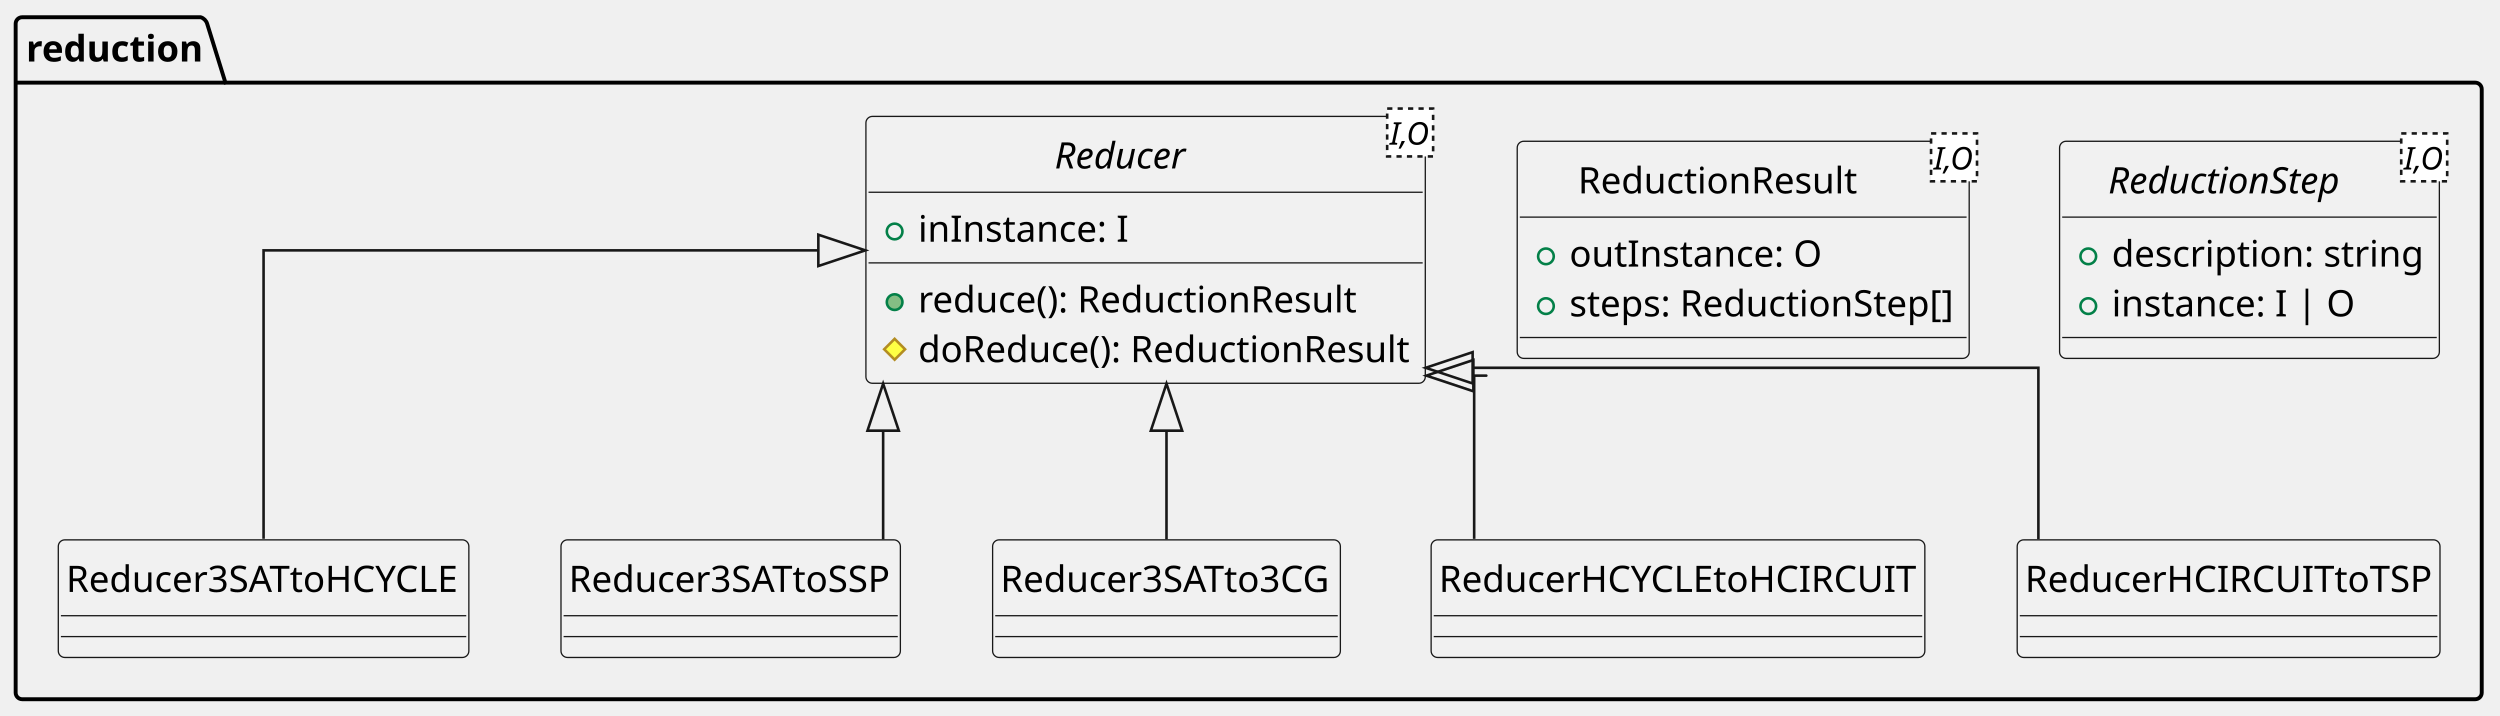
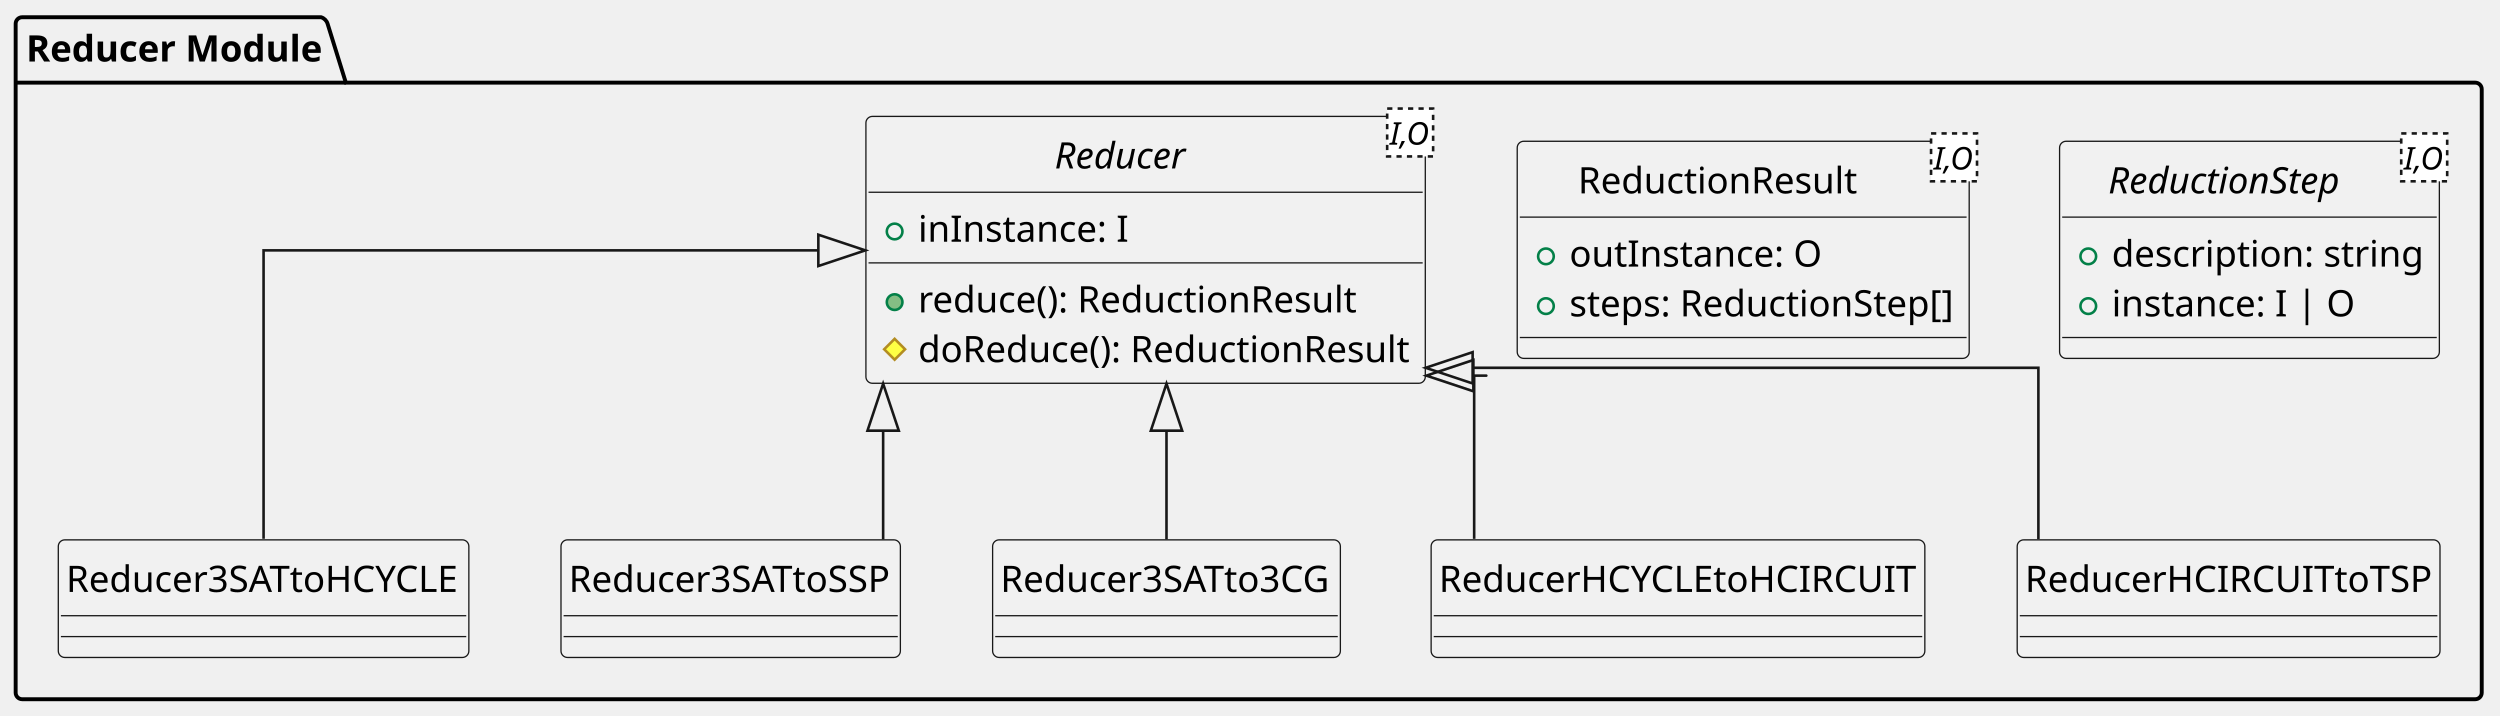
<svg xmlns="http://www.w3.org/2000/svg" contentStyleType="text/css" data-diagram-type="CLASS" height="274px" preserveAspectRatio="none" style="width:958px;height:274px;background:#FFFFFF;" version="1.1" viewBox="0 0 958 274" width="958px" zoomAndPan="magnify">
  <defs />
  <g>
-     <g class="cluster" data-qualified-name="reduction" data-source-line="4" id="ent0002">
-       <path d="M8.5,6.602 L76.885,6.602 A3.75,3.75 0 0 1 79.385,9.102 L86.385,31.67 L948.5,31.67 A2.5,2.5 0 0 1 951,34.17 L951,265.442 A2.5,2.5 0 0 1 948.5,267.942 L8.5,267.942 A2.5,2.5 0 0 1 6,265.442 L6,9.102 A2.5,2.5 0 0 1 8.5,6.602" fill="none" style="stroke:#000000;stroke-width:1.5;" />
-       <line style="stroke:#000000;stroke-width:1.5;" x1="6" x2="86.385" y1="31.67" y2="31.67" />
-       <text fill="#000000" font-family="sans-serif" font-size="14" font-weight="bold" lengthAdjust="spacing" textLength="67.385" x="10" y="23.568">reduction</text>
+     <g class="cluster" data-qualified-name="Reducer Module" data-source-line="4" id="ent0002">
+       <path d="M8.5,6.602 L123.029,6.602 A3.75,3.75 0 0 1 125.529,9.102 L132.529,31.67 L948.5,31.67 A2.5,2.5 0 0 1 951,34.17 L951,265.442 A2.5,2.5 0 0 1 948.5,267.942 L8.5,267.942 A2.5,2.5 0 0 1 6,265.442 L6,9.102 A2.5,2.5 0 0 1 8.5,6.602" fill="none" style="stroke:#000000;stroke-width:1.5;" />
+       <line style="stroke:#000000;stroke-width:1.5;" x1="6" x2="132.529" y1="31.67" y2="31.67" />
+       <text fill="#000000" font-family="sans-serif" font-size="14" font-weight="bold" lengthAdjust="spacing" textLength="113.529" x="10" y="23.568">Reducer Module</text>
    </g>
-     <g class="entity" data-qualified-name="reduction.Reducer" data-source-line="6" id="ent0003">
+     <g class="entity" data-qualified-name="Reducer Module.Reducer" data-source-line="6" id="ent0003">
      <rect fill="#F1F1F1" height="102.272" rx="2.5" ry="2.5" style="stroke:#181818;stroke-width:0.5;" width="214.355" x="331.82" y="44.602" />
      <text fill="#000000" font-family="sans-serif" font-size="14" font-style="italic" lengthAdjust="spacing" textLength="50.12" x="404.132" y="64.568">Reducer</text>
      <rect fill="#FFFFFF" height="18.344" style="stroke:#181818;stroke-width:1;stroke-dasharray:2,2;" width="17.612" x="531.563" y="41.602" />
      <text fill="#000000" font-family="sans-serif" font-size="12" font-style="italic" lengthAdjust="spacing" textLength="15.612" x="532.563" y="55.43">I,O</text>
      <line style="stroke:#181818;stroke-width:0.5;" x1="332.82" x2="545.175" y1="73.67" y2="73.67" />
      <g data-visibility-modifier="PUBLIC_FIELD">
        <ellipse cx="342.82" cy="88.704" fill="none" rx="3" ry="3" style="stroke:#038048;stroke-width:1;" />
      </g>
      <text fill="#000000" font-family="sans-serif" font-size="14" lengthAdjust="spacing" textLength="80.682" x="351.82" y="92.636">inInstance: I</text>
      <line style="stroke:#181818;stroke-width:0.5;" x1="332.82" x2="545.175" y1="100.738" y2="100.738" />
      <g data-visibility-modifier="PUBLIC_METHOD">
        <ellipse cx="342.82" cy="115.772" fill="#84BE84" rx="3" ry="3" style="stroke:#038048;stroke-width:1;" />
      </g>
      <text fill="#000000" font-family="sans-serif" font-size="14" lengthAdjust="spacing" textLength="168.349" x="351.82" y="119.704">reduce(): ReductionResult</text>
      <g data-visibility-modifier="PROTECTED_METHOD">
        <polygon fill="#FFFF44" points="342.82,129.84,346.82,133.84,342.82,137.84,338.82,133.84" style="stroke:#B38D22;stroke-width:1;" />
      </g>
      <text fill="#000000" font-family="sans-serif" font-size="14" lengthAdjust="spacing" textLength="188.355" x="351.82" y="138.772">doReduce(): ReductionResult</text>
    </g>
-     <g class="entity" data-qualified-name="reduction.ReductionResult" data-source-line="12" id="ent0004">
+     <g class="entity" data-qualified-name="Reducer Module.ReductionResult" data-source-line="12" id="ent0004">
      <rect fill="#F1F1F1" height="83.204" rx="2.5" ry="2.5" style="stroke:#181818;stroke-width:0.5;" width="173.195" x="581.4" y="54.132" />
      <text fill="#000000" font-family="sans-serif" font-size="14" lengthAdjust="spacing" textLength="107.002" x="604.691" y="74.098">ReductionResult</text>
      <rect fill="#FFFFFF" height="18.344" style="stroke:#181818;stroke-width:1;stroke-dasharray:2,2;" width="17.612" x="739.983" y="51.132" />
      <text fill="#000000" font-family="sans-serif" font-size="12" font-style="italic" lengthAdjust="spacing" textLength="15.612" x="740.983" y="64.96">I,O</text>
      <line style="stroke:#181818;stroke-width:0.5;" x1="582.4" x2="753.595" y1="83.2" y2="83.2" />
      <g data-visibility-modifier="PUBLIC_FIELD">
        <ellipse cx="592.4" cy="98.234" fill="none" rx="3" ry="3" style="stroke:#038048;stroke-width:1;" />
      </g>
      <text fill="#000000" font-family="sans-serif" font-size="14" lengthAdjust="spacing" textLength="96.782" x="601.4" y="102.166">outInstance: O</text>
      <g data-visibility-modifier="PUBLIC_FIELD">
        <ellipse cx="592.4" cy="117.302" fill="none" rx="3" ry="3" style="stroke:#038048;stroke-width:1;" />
      </g>
      <text fill="#000000" font-family="sans-serif" font-size="14" lengthAdjust="spacing" textLength="147.195" x="601.4" y="121.234">steps: ReductionStep[]</text>
      <line style="stroke:#181818;stroke-width:0.5;" x1="582.4" x2="753.595" y1="129.336" y2="129.336" />
    </g>
-     <g class="entity" data-qualified-name="reduction.ReductionStep" data-source-line="17" id="ent0005">
+     <g class="entity" data-qualified-name="Reducer Module.ReductionStep" data-source-line="17" id="ent0005">
      <rect fill="#F1F1F1" height="83.204" rx="2.5" ry="2.5" style="stroke:#181818;stroke-width:0.5;" width="145.532" x="789.23" y="54.132" />
      <text fill="#000000" font-family="sans-serif" font-size="14" font-style="italic" lengthAdjust="spacing" textLength="88.62" x="807.88" y="74.098">ReductionStep</text>
      <rect fill="#FFFFFF" height="18.344" style="stroke:#181818;stroke-width:1;stroke-dasharray:2,2;" width="17.612" x="920.149" y="51.132" />
      <text fill="#000000" font-family="sans-serif" font-size="12" font-style="italic" lengthAdjust="spacing" textLength="15.612" x="921.149" y="64.96">I,O</text>
      <line style="stroke:#181818;stroke-width:0.5;" x1="790.23" x2="933.762" y1="83.2" y2="83.2" />
      <g data-visibility-modifier="PUBLIC_FIELD">
        <ellipse cx="800.23" cy="98.234" fill="none" rx="3" ry="3" style="stroke:#038048;stroke-width:1;" />
      </g>
      <text fill="#000000" font-family="sans-serif" font-size="14" lengthAdjust="spacing" textLength="119.532" x="809.23" y="102.166">description: string</text>
      <g data-visibility-modifier="PUBLIC_FIELD">
        <ellipse cx="800.23" cy="117.302" fill="none" rx="3" ry="3" style="stroke:#038048;stroke-width:1;" />
      </g>
      <text fill="#000000" font-family="sans-serif" font-size="14" lengthAdjust="spacing" textLength="93.212" x="809.23" y="121.234">instance: I | O</text>
      <line style="stroke:#181818;stroke-width:0.5;" x1="790.23" x2="933.762" y1="129.336" y2="129.336" />
    </g>
-     <g class="entity" data-qualified-name="reduction.Reducer3SATtoHCYCLE" data-source-line="22" id="ent0006">
+     <g class="entity" data-qualified-name="Reducer Module.Reducer3SATtoHCYCLE" data-source-line="22" id="ent0006">
      <rect fill="#F1F1F1" height="45.068" rx="2.5" ry="2.5" style="stroke:#181818;stroke-width:0.5;" width="157.325" x="22.34" y="206.872" />
      <text fill="#000000" font-family="sans-serif" font-size="14" lengthAdjust="spacing" textLength="151.325" x="25.34" y="226.838">Reducer3SATtoHCYCLE</text>
      <line style="stroke:#181818;stroke-width:0.5;" x1="23.34" x2="178.665" y1="235.94" y2="235.94" />
      <line style="stroke:#181818;stroke-width:0.5;" x1="23.34" x2="178.665" y1="243.94" y2="243.94" />
    </g>
-     <g class="entity" data-qualified-name="reduction.Reducer3SATtoSSP" data-source-line="25" id="ent0008">
+     <g class="entity" data-qualified-name="Reducer Module.Reducer3SATtoSSP" data-source-line="25" id="ent0008">
      <rect fill="#F1F1F1" height="45.068" rx="2.5" ry="2.5" style="stroke:#181818;stroke-width:0.5;" width="130.054" x="214.97" y="206.872" />
      <text fill="#000000" font-family="sans-serif" font-size="14" lengthAdjust="spacing" textLength="124.053" x="217.97" y="226.838">Reducer3SATtoSSP</text>
      <line style="stroke:#181818;stroke-width:0.5;" x1="215.97" x2="344.024" y1="235.94" y2="235.94" />
      <line style="stroke:#181818;stroke-width:0.5;" x1="215.97" x2="344.024" y1="243.94" y2="243.94" />
    </g>
-     <g class="entity" data-qualified-name="reduction.Reducer3SATto3CG" data-source-line="28" id="ent0010">
+     <g class="entity" data-qualified-name="Reducer Module.Reducer3SATto3CG" data-source-line="28" id="ent0010">
      <rect fill="#F1F1F1" height="45.068" rx="2.5" ry="2.5" style="stroke:#181818;stroke-width:0.5;" width="133.26" x="380.37" y="206.872" />
      <text fill="#000000" font-family="sans-serif" font-size="14" lengthAdjust="spacing" textLength="127.26" x="383.37" y="226.838">Reducer3SATto3CG</text>
      <line style="stroke:#181818;stroke-width:0.5;" x1="381.37" x2="512.63" y1="235.94" y2="235.94" />
      <line style="stroke:#181818;stroke-width:0.5;" x1="381.37" x2="512.63" y1="243.94" y2="243.94" />
    </g>
-     <g class="entity" data-qualified-name="reduction.ReducerHCYCLEtoHCIRCUIT" data-source-line="31" id="ent0012">
+     <g class="entity" data-qualified-name="Reducer Module.ReducerHCYCLEtoHCIRCUIT" data-source-line="31" id="ent0012">
      <rect fill="#F1F1F1" height="45.068" rx="2.5" ry="2.5" style="stroke:#181818;stroke-width:0.5;" width="189.189" x="548.41" y="206.872" />
      <text fill="#000000" font-family="sans-serif" font-size="14" lengthAdjust="spacing" textLength="183.189" x="551.41" y="226.838">ReducerHCYCLEtoHCIRCUIT</text>
      <line style="stroke:#181818;stroke-width:0.5;" x1="549.41" x2="736.599" y1="235.94" y2="235.94" />
      <line style="stroke:#181818;stroke-width:0.5;" x1="549.41" x2="736.599" y1="243.94" y2="243.94" />
    </g>
-     <g class="entity" data-qualified-name="reduction.ReducerHCIRCUITtoTSP" data-source-line="34" id="ent0014">
+     <g class="entity" data-qualified-name="Reducer Module.ReducerHCIRCUITtoTSP" data-source-line="34" id="ent0014">
      <rect fill="#F1F1F1" height="45.068" rx="2.5" ry="2.5" style="stroke:#181818;stroke-width:0.5;" width="162.015" x="772.99" y="206.872" />
      <text fill="#000000" font-family="sans-serif" font-size="14" lengthAdjust="spacing" textLength="156.015" x="775.99" y="226.838">ReducerHCIRCUITtoTSP</text>
      <line style="stroke:#181818;stroke-width:0.5;" x1="773.99" x2="934.005" y1="235.94" y2="235.94" />
      <line style="stroke:#181818;stroke-width:0.5;" x1="773.99" x2="934.005" y1="243.94" y2="243.94" />
    </g>
    <g class="link" data-entity-1="ent0003" data-entity-2="ent0006" data-link-type="extension" id="lnk7">
      <path d="M313.59,95.942 C214.62,95.942 101,95.942 101,95.942 C101,95.942 101,168.302 101,206.462" fill="none" id="Reducer-backto-Reducer3SATtoHCYCLE" style="stroke:#181818;stroke-width:1;" />
      <polygon fill="none" points="331.59,95.942,313.59,89.942,313.59,101.942,331.59,95.942" style="stroke:#181818;stroke-width:1;" />
    </g>
    <g class="link" data-entity-1="ent0003" data-entity-2="ent0008" data-link-type="extension" id="lnk9">
      <path d="M338.42,165.032 C338.42,185.652 338.42,190.352 338.42,206.692" fill="none" id="Reducer-backto-Reducer3SATtoSSP" style="stroke:#181818;stroke-width:1;" />
      <polygon fill="none" points="338.42,147.032,332.42,165.032,344.42,165.032,338.42,147.032" style="stroke:#181818;stroke-width:1;" />
    </g>
    <g class="link" data-entity-1="ent0003" data-entity-2="ent0010" data-link-type="extension" id="lnk11">
      <path d="M447,165.032 C447,185.652 447,190.352 447,206.692" fill="none" id="Reducer-backto-Reducer3SATto3CG" style="stroke:#181818;stroke-width:1;" />
      <polygon fill="none" points="447,147.032,441,165.032,453,165.032,447,147.032" style="stroke:#181818;stroke-width:1;" />
    </g>
    <g class="link" data-entity-1="ent0003" data-entity-2="ent0012" data-link-type="extension" id="lnk13">
      <path d="M564.6,143.942 C575.64,143.942 564.9,143.942 564.9,143.942 C564.9,143.942 564.9,181.192 564.9,206.502" fill="none" id="Reducer-backto-ReducerHCYCLEtoHCIRCUIT" style="stroke:#181818;stroke-width:1;" />
      <polygon fill="none" points="546.6,143.942,564.6,149.942,564.6,137.942,546.6,143.942" style="stroke:#181818;stroke-width:1;" />
    </g>
    <g class="link" data-entity-1="ent0003" data-entity-2="ent0014" data-link-type="extension" id="lnk15">
      <path d="M564.31,140.942 C664.64,140.942 781.11,140.942 781.11,140.942 C781.11,140.942 781.11,180.412 781.11,206.622" fill="none" id="Reducer-backto-ReducerHCIRCUITtoTSP" style="stroke:#181818;stroke-width:1;" />
      <polygon fill="none" points="546.31,140.942,564.31,146.942,564.31,134.942,546.31,140.942" style="stroke:#181818;stroke-width:1;" />
    </g>
  </g>
</svg>
